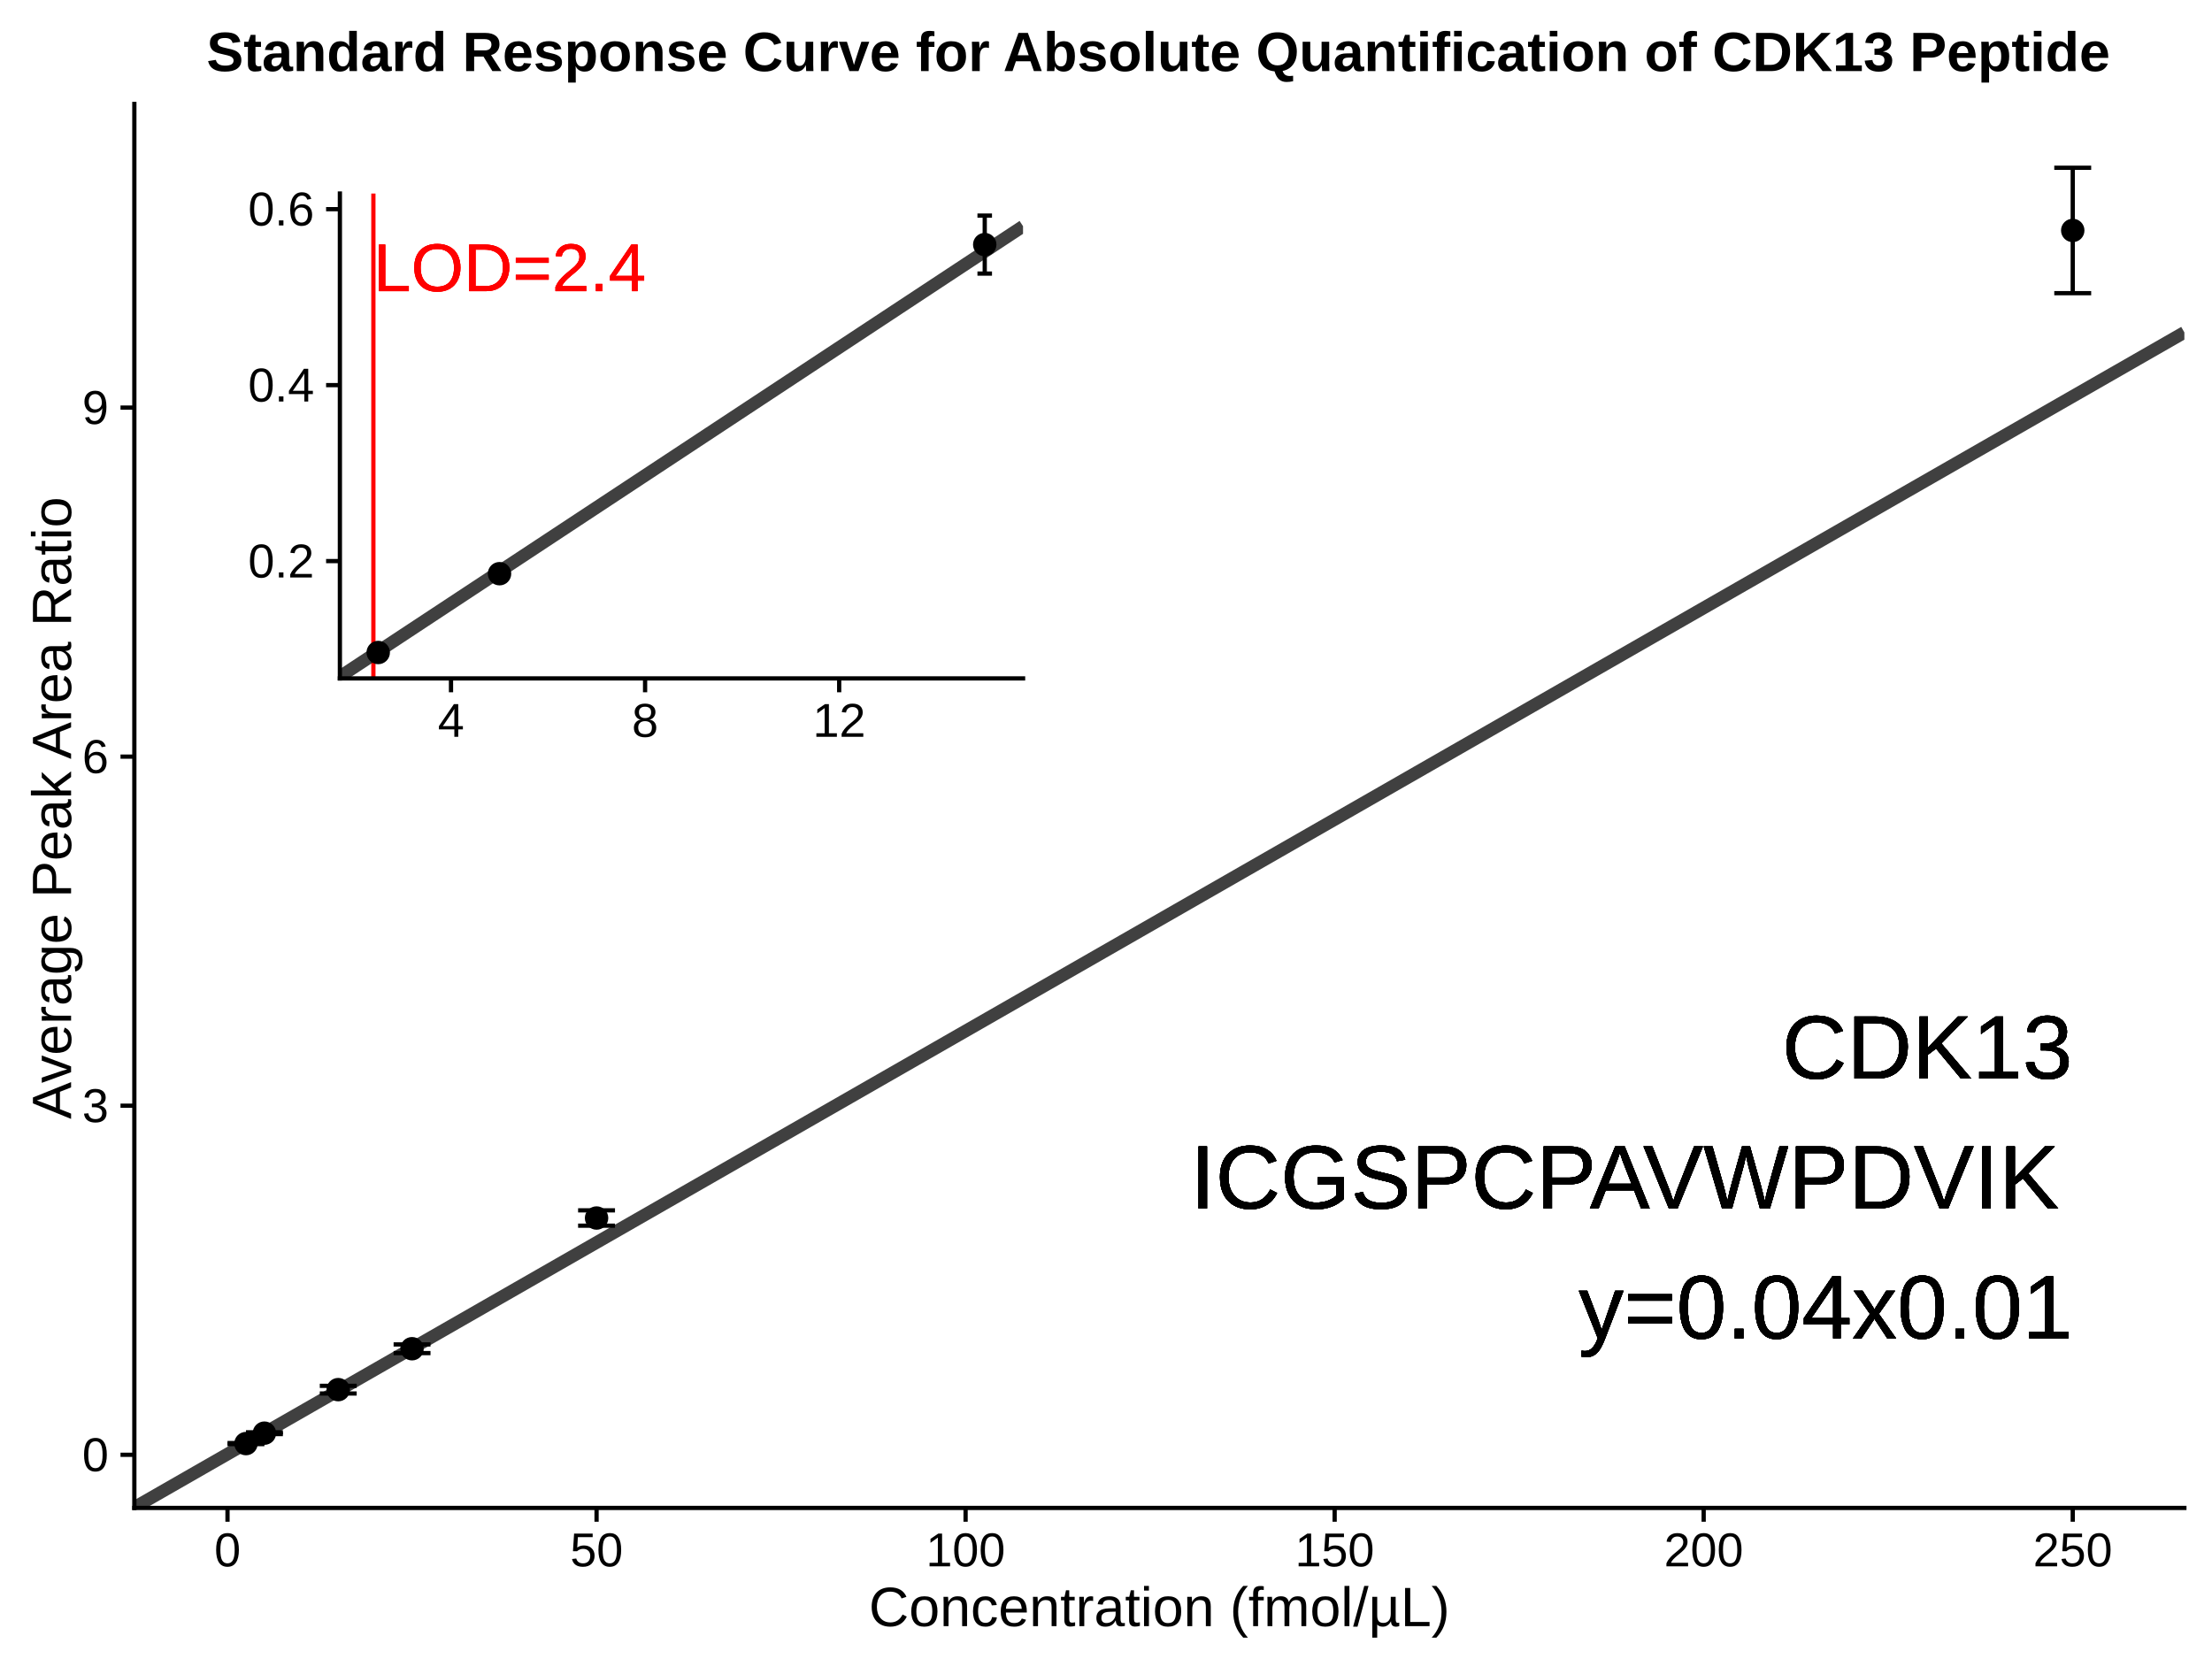
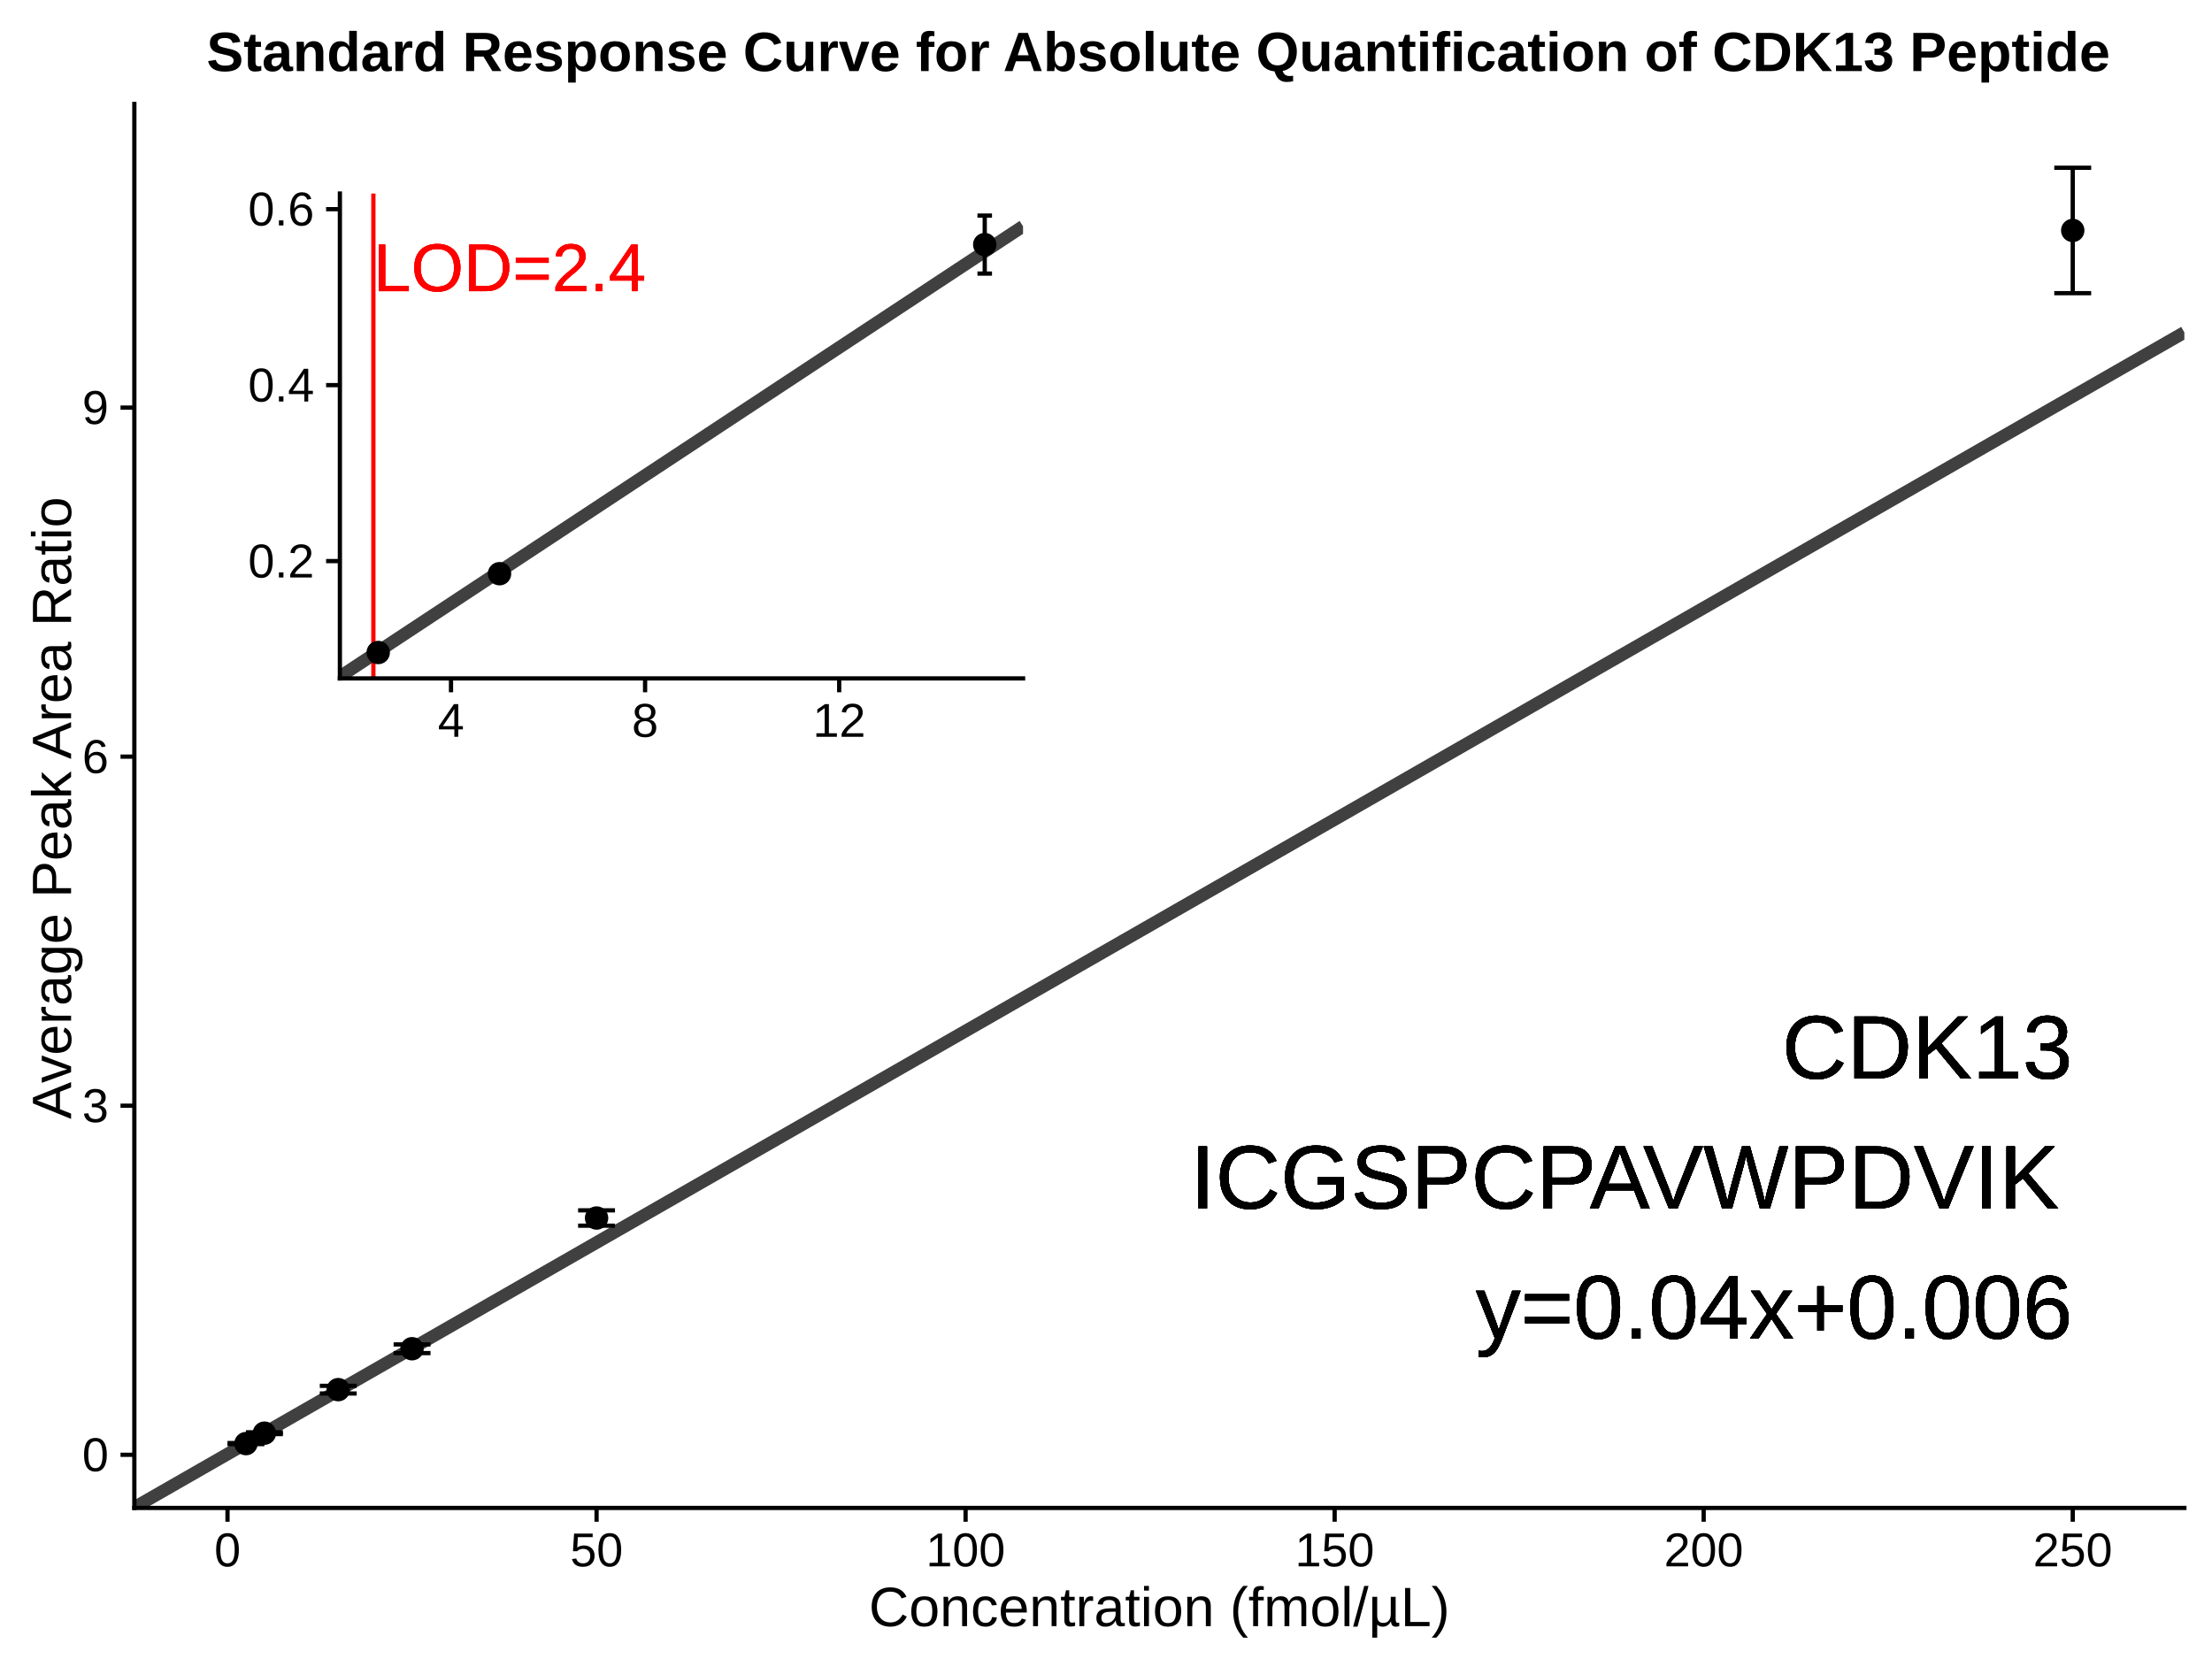
<svg xmlns="http://www.w3.org/2000/svg" viewBox="0 0 558.00 418.50">
  <defs>
    <style type="text/css">
    line, polyline, path, rect, circle {
      fill: none;
      stroke: #000000;
      stroke-linecap: round;
      stroke-linejoin: round;
      stroke-miterlimit: 10.00;
    }
  </style>
  </defs>
  <rect width="100%" height="100%" style="stroke: none; fill: #FFFFFF;" />
  <defs>
    <clipPath id="cpMzMuODg4fDU1MS4wMjZ8MzgwLjM5fDI2LjIxOTU=">
      <rect x="33.89" y="26.22" width="517.14" height="354.17" />
    </clipPath>
  </defs>
  <circle cx="62.05" cy="364.16" r="1.95pt" style="stroke-width: 0.71; fill: #000000;" clip-path="url(#cpMzMuODg4fDU1MS4wMjZ8MzgwLjM5fDI2LjIxOTU=)" />
  <circle cx="66.70" cy="361.53" r="1.95pt" style="stroke-width: 0.71; fill: #000000;" clip-path="url(#cpMzMuODg4fDU1MS4wMjZ8MzgwLjM5fDI2LjIxOTU=)" />
  <circle cx="85.32" cy="350.55" r="1.95pt" style="stroke-width: 0.71; fill: #000000;" clip-path="url(#cpMzMuODg4fDU1MS4wMjZ8MzgwLjM5fDI2LjIxOTU=)" />
  <circle cx="103.94" cy="340.23" r="1.95pt" style="stroke-width: 0.71; fill: #000000;" clip-path="url(#cpMzMuODg4fDU1MS4wMjZ8MzgwLjM5fDI2LjIxOTU=)" />
  <circle cx="150.49" cy="307.26" r="1.95pt" style="stroke-width: 0.71; fill: #000000;" clip-path="url(#cpMzMuODg4fDU1MS4wMjZ8MzgwLjM5fDI2LjIxOTU=)" />
  <circle cx="522.87" cy="58.13" r="1.95pt" style="stroke-width: 0.71; fill: #000000;" clip-path="url(#cpMzMuODg4fDU1MS4wMjZ8MzgwLjM5fDI2LjIxOTU=)" />
  <polyline points="57.39,364.03 66.70,364.03 " style="stroke-width: 1.07; stroke-linecap: butt;" clip-path="url(#cpMzMuODg4fDU1MS4wMjZ8MzgwLjM5fDI2LjIxOTU=)" />
  <polyline points="62.05,364.03 62.05,364.29 " style="stroke-width: 1.07; stroke-linecap: butt;" clip-path="url(#cpMzMuODg4fDU1MS4wMjZ8MzgwLjM5fDI2LjIxOTU=)" />
  <polyline points="57.39,364.29 66.70,364.29 " style="stroke-width: 1.07; stroke-linecap: butt;" clip-path="url(#cpMzMuODg4fDU1MS4wMjZ8MzgwLjM5fDI2LjIxOTU=)" />
  <polyline points="62.05,361.31 71.36,361.31 " style="stroke-width: 1.07; stroke-linecap: butt;" clip-path="url(#cpMzMuODg4fDU1MS4wMjZ8MzgwLjM5fDI2LjIxOTU=)" />
  <polyline points="66.70,361.31 66.70,361.76 " style="stroke-width: 1.07; stroke-linecap: butt;" clip-path="url(#cpMzMuODg4fDU1MS4wMjZ8MzgwLjM5fDI2LjIxOTU=)" />
  <polyline points="62.05,361.76 71.36,361.76 " style="stroke-width: 1.07; stroke-linecap: butt;" clip-path="url(#cpMzMuODg4fDU1MS4wMjZ8MzgwLjM5fDI2LjIxOTU=)" />
  <polyline points="80.67,349.59 89.98,349.59 " style="stroke-width: 1.07; stroke-linecap: butt;" clip-path="url(#cpMzMuODg4fDU1MS4wMjZ8MzgwLjM5fDI2LjIxOTU=)" />
  <polyline points="85.32,349.59 85.32,351.52 " style="stroke-width: 1.07; stroke-linecap: butt;" clip-path="url(#cpMzMuODg4fDU1MS4wMjZ8MzgwLjM5fDI2LjIxOTU=)" />
  <polyline points="80.67,351.52 89.98,351.52 " style="stroke-width: 1.07; stroke-linecap: butt;" clip-path="url(#cpMzMuODg4fDU1MS4wMjZ8MzgwLjM5fDI2LjIxOTU=)" />
  <polyline points="99.29,339.14 108.60,339.14 " style="stroke-width: 1.07; stroke-linecap: butt;" clip-path="url(#cpMzMuODg4fDU1MS4wMjZ8MzgwLjM5fDI2LjIxOTU=)" />
  <polyline points="103.94,339.14 103.94,341.33 " style="stroke-width: 1.07; stroke-linecap: butt;" clip-path="url(#cpMzMuODg4fDU1MS4wMjZ8MzgwLjM5fDI2LjIxOTU=)" />
  <polyline points="99.29,341.33 108.60,341.33 " style="stroke-width: 1.07; stroke-linecap: butt;" clip-path="url(#cpMzMuODg4fDU1MS4wMjZ8MzgwLjM5fDI2LjIxOTU=)" />
  <polyline points="145.83,305.32 155.14,305.32 " style="stroke-width: 1.07; stroke-linecap: butt;" clip-path="url(#cpMzMuODg4fDU1MS4wMjZ8MzgwLjM5fDI2LjIxOTU=)" />
  <polyline points="150.49,305.32 150.49,309.19 " style="stroke-width: 1.07; stroke-linecap: butt;" clip-path="url(#cpMzMuODg4fDU1MS4wMjZ8MzgwLjM5fDI2LjIxOTU=)" />
  <polyline points="145.83,309.19 155.14,309.19 " style="stroke-width: 1.07; stroke-linecap: butt;" clip-path="url(#cpMzMuODg4fDU1MS4wMjZ8MzgwLjM5fDI2LjIxOTU=)" />
  <polyline points="518.21,42.32 527.52,42.32 " style="stroke-width: 1.07; stroke-linecap: butt;" clip-path="url(#cpMzMuODg4fDU1MS4wMjZ8MzgwLjM5fDI2LjIxOTU=)" />
  <polyline points="522.87,42.32 522.87,73.95 " style="stroke-width: 1.07; stroke-linecap: butt;" clip-path="url(#cpMzMuODg4fDU1MS4wMjZ8MzgwLjM5fDI2LjIxOTU=)" />
  <polyline points="518.21,73.95 527.52,73.95 " style="stroke-width: 1.07; stroke-linecap: butt;" clip-path="url(#cpMzMuODg4fDU1MS4wMjZ8MzgwLjM5fDI2LjIxOTU=)" />
  <line x1="33.89" y1="380.27" x2="551.03" y2="83.85" style="stroke-width: 3.20; stroke: #000000; stroke-opacity: 0.75; stroke-linecap: butt;" clip-path="url(#cpMzMuODg4fDU1MS4wMjZ8MzgwLjM5fDI2LjIxOTU=)" />
  <g clip-path="url(#cpMzMuODg4fDU1MS4wMjZ8MzgwLjM5fDI2LjIxOTU=)">
    <text x="449.49" y="272.08" style="font-size: 22.76px; font-family: Liberation Sans;" textLength="73.38px" lengthAdjust="spacingAndGlyphs">CDK13</text>
  </g>
  <g clip-path="url(#cpMzMuODg4fDU1MS4wMjZ8MzgwLjM5fDI2LjIxOTU=)">
    <text x="300.26" y="304.85" style="font-size: 22.76px; font-family: Liberation Sans;" textLength="222.61px" lengthAdjust="spacingAndGlyphs">ICGSPCPAVWPDVIK</text>
  </g>
  <g clip-path="url(#cpMzMuODg4fDU1MS4wMjZ8MzgwLjM5fDI2LjIxOTU=)">
-     <text x="398.21" y="337.63" style="font-size: 22.76px; font-family: Liberation Sans;" textLength="124.66px" lengthAdjust="spacingAndGlyphs">y=0.04x0.01</text>
-   </g>
-   <g clip-path="url(#cpMzMuODg4fDU1MS4wMjZ8MzgwLjM5fDI2LjIxOTU=)">
-     <text x="449.49" y="272.08" style="font-size: 22.76px; font-family: Liberation Sans;" textLength="73.38px" lengthAdjust="spacingAndGlyphs">CDK13</text>
-   </g>
-   <g clip-path="url(#cpMzMuODg4fDU1MS4wMjZ8MzgwLjM5fDI2LjIxOTU=)">
-     <text x="300.26" y="304.85" style="font-size: 22.76px; font-family: Liberation Sans;" textLength="222.61px" lengthAdjust="spacingAndGlyphs">ICGSPCPAVWPDVIK</text>
-   </g>
-   <g clip-path="url(#cpMzMuODg4fDU1MS4wMjZ8MzgwLjM5fDI2LjIxOTU=)">
-     <text x="398.21" y="337.63" style="font-size: 22.76px; font-family: Liberation Sans;" textLength="124.66px" lengthAdjust="spacingAndGlyphs">y=0.04x0.01</text>
-   </g>
-   <g clip-path="url(#cpMzMuODg4fDU1MS4wMjZ8MzgwLjM5fDI2LjIxOTU=)">
-     <text x="449.49" y="272.08" style="font-size: 22.76px; font-family: Liberation Sans;" textLength="73.38px" lengthAdjust="spacingAndGlyphs">CDK13</text>
-   </g>
-   <g clip-path="url(#cpMzMuODg4fDU1MS4wMjZ8MzgwLjM5fDI2LjIxOTU=)">
-     <text x="300.26" y="304.85" style="font-size: 22.76px; font-family: Liberation Sans;" textLength="222.61px" lengthAdjust="spacingAndGlyphs">ICGSPCPAVWPDVIK</text>
-   </g>
-   <g clip-path="url(#cpMzMuODg4fDU1MS4wMjZ8MzgwLjM5fDI2LjIxOTU=)">
-     <text x="398.21" y="337.63" style="font-size: 22.76px; font-family: Liberation Sans;" textLength="124.66px" lengthAdjust="spacingAndGlyphs">y=0.04x0.01</text>
-   </g>
-   <g clip-path="url(#cpMzMuODg4fDU1MS4wMjZ8MzgwLjM5fDI2LjIxOTU=)">
-     <text x="449.49" y="272.08" style="font-size: 22.76px; font-family: Liberation Sans;" textLength="73.38px" lengthAdjust="spacingAndGlyphs">CDK13</text>
-   </g>
-   <g clip-path="url(#cpMzMuODg4fDU1MS4wMjZ8MzgwLjM5fDI2LjIxOTU=)">
-     <text x="300.26" y="304.85" style="font-size: 22.76px; font-family: Liberation Sans;" textLength="222.61px" lengthAdjust="spacingAndGlyphs">ICGSPCPAVWPDVIK</text>
-   </g>
-   <g clip-path="url(#cpMzMuODg4fDU1MS4wMjZ8MzgwLjM5fDI2LjIxOTU=)">
-     <text x="398.21" y="337.63" style="font-size: 22.76px; font-family: Liberation Sans;" textLength="124.66px" lengthAdjust="spacingAndGlyphs">y=0.04x0.01</text>
-   </g>
-   <g clip-path="url(#cpMzMuODg4fDU1MS4wMjZ8MzgwLjM5fDI2LjIxOTU=)">
-     <text x="449.49" y="272.08" style="font-size: 22.76px; font-family: Liberation Sans;" textLength="73.38px" lengthAdjust="spacingAndGlyphs">CDK13</text>
-   </g>
-   <g clip-path="url(#cpMzMuODg4fDU1MS4wMjZ8MzgwLjM5fDI2LjIxOTU=)">
-     <text x="300.26" y="304.85" style="font-size: 22.76px; font-family: Liberation Sans;" textLength="222.61px" lengthAdjust="spacingAndGlyphs">ICGSPCPAVWPDVIK</text>
-   </g>
-   <g clip-path="url(#cpMzMuODg4fDU1MS4wMjZ8MzgwLjM5fDI2LjIxOTU=)">
-     <text x="398.21" y="337.63" style="font-size: 22.76px; font-family: Liberation Sans;" textLength="124.66px" lengthAdjust="spacingAndGlyphs">y=0.04x0.01</text>
-   </g>
-   <g clip-path="url(#cpMzMuODg4fDU1MS4wMjZ8MzgwLjM5fDI2LjIxOTU=)">
-     <text x="449.49" y="272.08" style="font-size: 22.76px; font-family: Liberation Sans;" textLength="73.38px" lengthAdjust="spacingAndGlyphs">CDK13</text>
-   </g>
-   <g clip-path="url(#cpMzMuODg4fDU1MS4wMjZ8MzgwLjM5fDI2LjIxOTU=)">
-     <text x="300.26" y="304.85" style="font-size: 22.76px; font-family: Liberation Sans;" textLength="222.61px" lengthAdjust="spacingAndGlyphs">ICGSPCPAVWPDVIK</text>
-   </g>
-   <g clip-path="url(#cpMzMuODg4fDU1MS4wMjZ8MzgwLjM5fDI2LjIxOTU=)">
-     <text x="398.21" y="337.63" style="font-size: 22.76px; font-family: Liberation Sans;" textLength="124.66px" lengthAdjust="spacingAndGlyphs">y=0.04x0.01</text>
+     <text x="372.25" y="337.63" style="font-size: 22.76px; font-family: Liberation Sans;" textLength="150.61px" lengthAdjust="spacingAndGlyphs">y=0.04x+0.006</text>
+   </g>
+   <g clip-path="url(#cpMzMuODg4fDU1MS4wMjZ8MzgwLjM5fDI2LjIxOTU=)">
+     <text x="449.49" y="272.08" style="font-size: 22.76px; font-family: Liberation Sans;" textLength="73.38px" lengthAdjust="spacingAndGlyphs">CDK13</text>
+   </g>
+   <g clip-path="url(#cpMzMuODg4fDU1MS4wMjZ8MzgwLjM5fDI2LjIxOTU=)">
+     <text x="300.26" y="304.85" style="font-size: 22.76px; font-family: Liberation Sans;" textLength="222.61px" lengthAdjust="spacingAndGlyphs">ICGSPCPAVWPDVIK</text>
+   </g>
+   <g clip-path="url(#cpMzMuODg4fDU1MS4wMjZ8MzgwLjM5fDI2LjIxOTU=)">
+     <text x="372.25" y="337.63" style="font-size: 22.76px; font-family: Liberation Sans;" textLength="150.61px" lengthAdjust="spacingAndGlyphs">y=0.04x+0.006</text>
+   </g>
+   <g clip-path="url(#cpMzMuODg4fDU1MS4wMjZ8MzgwLjM5fDI2LjIxOTU=)">
+     <text x="449.49" y="272.08" style="font-size: 22.76px; font-family: Liberation Sans;" textLength="73.38px" lengthAdjust="spacingAndGlyphs">CDK13</text>
+   </g>
+   <g clip-path="url(#cpMzMuODg4fDU1MS4wMjZ8MzgwLjM5fDI2LjIxOTU=)">
+     <text x="300.26" y="304.85" style="font-size: 22.76px; font-family: Liberation Sans;" textLength="222.61px" lengthAdjust="spacingAndGlyphs">ICGSPCPAVWPDVIK</text>
+   </g>
+   <g clip-path="url(#cpMzMuODg4fDU1MS4wMjZ8MzgwLjM5fDI2LjIxOTU=)">
+     <text x="372.25" y="337.63" style="font-size: 22.76px; font-family: Liberation Sans;" textLength="150.61px" lengthAdjust="spacingAndGlyphs">y=0.04x+0.006</text>
+   </g>
+   <g clip-path="url(#cpMzMuODg4fDU1MS4wMjZ8MzgwLjM5fDI2LjIxOTU=)">
+     <text x="449.49" y="272.08" style="font-size: 22.76px; font-family: Liberation Sans;" textLength="73.38px" lengthAdjust="spacingAndGlyphs">CDK13</text>
+   </g>
+   <g clip-path="url(#cpMzMuODg4fDU1MS4wMjZ8MzgwLjM5fDI2LjIxOTU=)">
+     <text x="300.26" y="304.85" style="font-size: 22.76px; font-family: Liberation Sans;" textLength="222.61px" lengthAdjust="spacingAndGlyphs">ICGSPCPAVWPDVIK</text>
+   </g>
+   <g clip-path="url(#cpMzMuODg4fDU1MS4wMjZ8MzgwLjM5fDI2LjIxOTU=)">
+     <text x="372.25" y="337.63" style="font-size: 22.76px; font-family: Liberation Sans;" textLength="150.61px" lengthAdjust="spacingAndGlyphs">y=0.04x+0.006</text>
+   </g>
+   <g clip-path="url(#cpMzMuODg4fDU1MS4wMjZ8MzgwLjM5fDI2LjIxOTU=)">
+     <text x="449.49" y="272.08" style="font-size: 22.76px; font-family: Liberation Sans;" textLength="73.38px" lengthAdjust="spacingAndGlyphs">CDK13</text>
+   </g>
+   <g clip-path="url(#cpMzMuODg4fDU1MS4wMjZ8MzgwLjM5fDI2LjIxOTU=)">
+     <text x="300.26" y="304.85" style="font-size: 22.76px; font-family: Liberation Sans;" textLength="222.61px" lengthAdjust="spacingAndGlyphs">ICGSPCPAVWPDVIK</text>
+   </g>
+   <g clip-path="url(#cpMzMuODg4fDU1MS4wMjZ8MzgwLjM5fDI2LjIxOTU=)">
+     <text x="372.25" y="337.63" style="font-size: 22.76px; font-family: Liberation Sans;" textLength="150.61px" lengthAdjust="spacingAndGlyphs">y=0.04x+0.006</text>
+   </g>
+   <g clip-path="url(#cpMzMuODg4fDU1MS4wMjZ8MzgwLjM5fDI2LjIxOTU=)">
+     <text x="449.49" y="272.08" style="font-size: 22.76px; font-family: Liberation Sans;" textLength="73.38px" lengthAdjust="spacingAndGlyphs">CDK13</text>
+   </g>
+   <g clip-path="url(#cpMzMuODg4fDU1MS4wMjZ8MzgwLjM5fDI2LjIxOTU=)">
+     <text x="300.26" y="304.85" style="font-size: 22.76px; font-family: Liberation Sans;" textLength="222.61px" lengthAdjust="spacingAndGlyphs">ICGSPCPAVWPDVIK</text>
+   </g>
+   <g clip-path="url(#cpMzMuODg4fDU1MS4wMjZ8MzgwLjM5fDI2LjIxOTU=)">
+     <text x="372.25" y="337.63" style="font-size: 22.76px; font-family: Liberation Sans;" textLength="150.61px" lengthAdjust="spacingAndGlyphs">y=0.04x+0.006</text>
  </g>
  <defs>
    <clipPath id="cpMHw1NTh8NDE4LjV8MA==">
      <rect x="0.00" y="0.00" width="558.00" height="418.50" />
    </clipPath>
  </defs>
  <polyline points="33.89,380.39 33.89,26.22 " style="stroke-width: 1.07; stroke-linecap: square;" clip-path="url(#cpMHw1NTh8NDE4LjV8MA==)" />
  <g clip-path="url(#cpMHw1NTh8NDE4LjV8MA==)">
    <text x="20.74" y="371.11" style="font-size: 12.00px; font-family: Liberation Sans;" textLength="6.67px" lengthAdjust="spacingAndGlyphs">0</text>
  </g>
  <g clip-path="url(#cpMHw1NTh8NDE4LjV8MA==)">
    <text x="20.74" y="283.06" style="font-size: 12.00px; font-family: Liberation Sans;" textLength="6.67px" lengthAdjust="spacingAndGlyphs">3</text>
  </g>
  <g clip-path="url(#cpMHw1NTh8NDE4LjV8MA==)">
    <text x="20.74" y="195.00" style="font-size: 12.00px; font-family: Liberation Sans;" textLength="6.67px" lengthAdjust="spacingAndGlyphs">6</text>
  </g>
  <g clip-path="url(#cpMHw1NTh8NDE4LjV8MA==)">
    <text x="20.74" y="106.94" style="font-size: 12.00px; font-family: Liberation Sans;" textLength="6.67px" lengthAdjust="spacingAndGlyphs">9</text>
  </g>
  <polyline points="30.40,366.98 33.89,366.98 " style="stroke-width: 1.07; stroke-linecap: butt;" clip-path="url(#cpMHw1NTh8NDE4LjV8MA==)" />
  <polyline points="30.40,278.93 33.89,278.93 " style="stroke-width: 1.07; stroke-linecap: butt;" clip-path="url(#cpMHw1NTh8NDE4LjV8MA==)" />
  <polyline points="30.40,190.87 33.89,190.87 " style="stroke-width: 1.07; stroke-linecap: butt;" clip-path="url(#cpMHw1NTh8NDE4LjV8MA==)" />
  <polyline points="30.40,102.82 33.89,102.82 " style="stroke-width: 1.07; stroke-linecap: butt;" clip-path="url(#cpMHw1NTh8NDE4LjV8MA==)" />
  <polyline points="33.89,380.39 551.03,380.39 " style="stroke-width: 1.07; stroke-linecap: square;" clip-path="url(#cpMHw1NTh8NDE4LjV8MA==)" />
  <polyline points="57.39,383.88 57.39,380.39 " style="stroke-width: 1.07; stroke-linecap: butt;" clip-path="url(#cpMHw1NTh8NDE4LjV8MA==)" />
  <polyline points="150.49,383.88 150.49,380.39 " style="stroke-width: 1.07; stroke-linecap: butt;" clip-path="url(#cpMHw1NTh8NDE4LjV8MA==)" />
  <polyline points="243.58,383.88 243.58,380.39 " style="stroke-width: 1.07; stroke-linecap: butt;" clip-path="url(#cpMHw1NTh8NDE4LjV8MA==)" />
  <polyline points="336.68,383.88 336.68,380.39 " style="stroke-width: 1.07; stroke-linecap: butt;" clip-path="url(#cpMHw1NTh8NDE4LjV8MA==)" />
  <polyline points="429.77,383.88 429.77,380.39 " style="stroke-width: 1.07; stroke-linecap: butt;" clip-path="url(#cpMHw1NTh8NDE4LjV8MA==)" />
  <polyline points="522.87,383.88 522.87,380.39 " style="stroke-width: 1.07; stroke-linecap: butt;" clip-path="url(#cpMHw1NTh8NDE4LjV8MA==)" />
  <g clip-path="url(#cpMHw1NTh8NDE4LjV8MA==)">
    <text x="54.06" y="395.12" style="font-size: 12.00px; font-family: Liberation Sans;" textLength="6.67px" lengthAdjust="spacingAndGlyphs">0</text>
  </g>
  <g clip-path="url(#cpMHw1NTh8NDE4LjV8MA==)">
    <text x="143.82" y="395.12" style="font-size: 12.00px; font-family: Liberation Sans;" textLength="13.35px" lengthAdjust="spacingAndGlyphs">50</text>
  </g>
  <g clip-path="url(#cpMHw1NTh8NDE4LjV8MA==)">
    <text x="233.57" y="395.12" style="font-size: 12.00px; font-family: Liberation Sans;" textLength="20.02px" lengthAdjust="spacingAndGlyphs">100</text>
  </g>
  <g clip-path="url(#cpMHw1NTh8NDE4LjV8MA==)">
    <text x="326.67" y="395.12" style="font-size: 12.00px; font-family: Liberation Sans;" textLength="20.02px" lengthAdjust="spacingAndGlyphs">150</text>
  </g>
  <g clip-path="url(#cpMHw1NTh8NDE4LjV8MA==)">
    <text x="419.76" y="395.12" style="font-size: 12.00px; font-family: Liberation Sans;" textLength="20.02px" lengthAdjust="spacingAndGlyphs">200</text>
  </g>
  <g clip-path="url(#cpMHw1NTh8NDE4LjV8MA==)">
    <text x="512.86" y="395.12" style="font-size: 12.00px; font-family: Liberation Sans;" textLength="20.02px" lengthAdjust="spacingAndGlyphs">250</text>
  </g>
  <g clip-path="url(#cpMHw1NTh8NDE4LjV8MA==)">
    <text x="219.17" y="410.21" style="font-size: 14.00px; font-family: Liberation Sans;" textLength="146.57px" lengthAdjust="spacingAndGlyphs">Concentration (fmol/µL)</text>
  </g>
  <g clip-path="url(#cpMHw1NTh8NDE4LjV8MA==)">
    <text transform="translate(17.93,282.29) rotate(-90)" style="font-size: 14.00px; font-family: Liberation Sans;" textLength="157.98px" lengthAdjust="spacingAndGlyphs">Average Peak Area Ratio</text>
  </g>
  <g clip-path="url(#cpMHw1NTh8NDE4LjV8MA==)">
    <text x="52.09" y="17.93" style="font-size: 14.00px; font-weight: bold; font-family: Liberation Sans;" textLength="480.73px" lengthAdjust="spacingAndGlyphs">Standard Response Curve for Absolute Quantification of CDK13 Peptide</text>
  </g>
  <defs>
    <clipPath id="cpNDEuODV8MjY1LjA1fDIwOS4yNXw0MS44NQ==">
      <rect x="41.85" y="41.85" width="223.20" height="167.40" />
    </clipPath>
  </defs>
  <defs>
    <clipPath id="cpMHw1NTh8NDE4LjV8MA==">
      <rect x="0.00" y="0.00" width="558.00" height="418.50" />
    </clipPath>
  </defs>
  <defs>
    <clipPath id="cpODUuNzQ0MnwyNTguMDc2fDE3MS4xNHw0OC44MjM4">
      <rect x="85.74" y="48.82" width="172.33" height="122.32" />
    </clipPath>
  </defs>
  <line x1="94.19" y1="171.14" x2="94.19" y2="48.82" style="stroke-width: 1.07; stroke: #FF0000; stroke-linecap: butt;" clip-path="url(#cpODUuNzQ0MnwyNTguMDc2fDE3MS4xNHw0OC44MjM4)" />
  <g clip-path="url(#cpODUuNzQ0MnwyNTguMDc2fDE3MS4xNHw0OC44MjM4)">
    <text x="94.19" y="73.44" style="font-size: 17.07px; fill: #FF0000; font-family: Liberation Sans;" textLength="68.80px" lengthAdjust="spacingAndGlyphs">LOD=2.4</text>
  </g>
  <g clip-path="url(#cpODUuNzQ0MnwyNTguMDc2fDE3MS4xNHw0OC44MjM4)">
    <text x="94.19" y="73.44" style="font-size: 17.07px; fill: #FF0000; font-family: Liberation Sans;" textLength="68.80px" lengthAdjust="spacingAndGlyphs">LOD=2.4</text>
  </g>
  <g clip-path="url(#cpODUuNzQ0MnwyNTguMDc2fDE3MS4xNHw0OC44MjM4)">
    <text x="94.19" y="73.44" style="font-size: 17.07px; fill: #FF0000; font-family: Liberation Sans;" textLength="68.80px" lengthAdjust="spacingAndGlyphs">LOD=2.4</text>
  </g>
  <circle cx="95.41" cy="164.60" r="1.95pt" style="stroke-width: 0.71; fill: #000000;" clip-path="url(#cpODUuNzQ0MnwyNTguMDc2fDE3MS4xNHw0OC44MjM4)" />
  <circle cx="126.01" cy="144.72" r="1.95pt" style="stroke-width: 0.71; fill: #000000;" clip-path="url(#cpODUuNzQ0MnwyNTguMDc2fDE3MS4xNHw0OC44MjM4)" />
  <circle cx="248.41" cy="61.70" r="1.95pt" style="stroke-width: 0.71; fill: #000000;" clip-path="url(#cpODUuNzQ0MnwyNTguMDc2fDE3MS4xNHw0OC44MjM4)" />
  <polyline points="93.58,163.63 97.25,163.63 " style="stroke-width: 1.07; stroke-linecap: butt;" clip-path="url(#cpODUuNzQ0MnwyNTguMDc2fDE3MS4xNHw0OC44MjM4)" />
  <polyline points="95.41,163.63 95.41,165.58 " style="stroke-width: 1.07; stroke-linecap: butt;" clip-path="url(#cpODUuNzQ0MnwyNTguMDc2fDE3MS4xNHw0OC44MjM4)" />
  <polyline points="93.58,165.58 97.25,165.58 " style="stroke-width: 1.07; stroke-linecap: butt;" clip-path="url(#cpODUuNzQ0MnwyNTguMDc2fDE3MS4xNHw0OC44MjM4)" />
  <polyline points="124.18,143.04 127.85,143.04 " style="stroke-width: 1.07; stroke-linecap: butt;" clip-path="url(#cpODUuNzQ0MnwyNTguMDc2fDE3MS4xNHw0OC44MjM4)" />
  <polyline points="126.01,143.04 126.01,146.40 " style="stroke-width: 1.07; stroke-linecap: butt;" clip-path="url(#cpODUuNzQ0MnwyNTguMDc2fDE3MS4xNHw0OC44MjM4)" />
  <polyline points="124.18,146.40 127.85,146.40 " style="stroke-width: 1.07; stroke-linecap: butt;" clip-path="url(#cpODUuNzQ0MnwyNTguMDc2fDE3MS4xNHw0OC44MjM4)" />
  <polyline points="246.57,54.38 250.24,54.38 " style="stroke-width: 1.07; stroke-linecap: butt;" clip-path="url(#cpODUuNzQ0MnwyNTguMDc2fDE3MS4xNHw0OC44MjM4)" />
  <polyline points="248.41,54.38 248.41,69.01 " style="stroke-width: 1.07; stroke-linecap: butt;" clip-path="url(#cpODUuNzQ0MnwyNTguMDc2fDE3MS4xNHw0OC44MjM4)" />
  <polyline points="246.57,69.01 250.24,69.01 " style="stroke-width: 1.07; stroke-linecap: butt;" clip-path="url(#cpODUuNzQ0MnwyNTguMDc2fDE3MS4xNHw0OC44MjM4)" />
  <line x1="85.74" y1="170.70" x2="258.08" y2="57.07" style="stroke-width: 3.20; stroke: #000000; stroke-opacity: 0.75; stroke-linecap: butt;" clip-path="url(#cpODUuNzQ0MnwyNTguMDc2fDE3MS4xNHw0OC44MjM4)" />
  <defs>
    <clipPath id="cpMHw1NTh8NDE4LjV8MA==">
      <rect x="0.00" y="0.00" width="558.00" height="418.50" />
    </clipPath>
  </defs>
  <polyline points="85.74,171.14 85.74,48.82 " style="stroke-width: 1.07; stroke-linecap: square;" clip-path="url(#cpMHw1NTh8NDE4LjV8MA==)" />
  <g clip-path="url(#cpMHw1NTh8NDE4LjV8MA==)">
    <text x="62.59" y="145.67" style="font-size: 12.00px; font-family: Liberation Sans;" textLength="16.68px" lengthAdjust="spacingAndGlyphs">0.2</text>
  </g>
  <g clip-path="url(#cpMHw1NTh8NDE4LjV8MA==)">
    <text x="62.59" y="101.28" style="font-size: 12.00px; font-family: Liberation Sans;" textLength="16.68px" lengthAdjust="spacingAndGlyphs">0.4</text>
  </g>
  <g clip-path="url(#cpMHw1NTh8NDE4LjV8MA==)">
    <text x="62.59" y="56.88" style="font-size: 12.00px; font-family: Liberation Sans;" textLength="16.68px" lengthAdjust="spacingAndGlyphs">0.6</text>
  </g>
  <polyline points="82.26,141.54 85.74,141.54 " style="stroke-width: 1.07; stroke-linecap: butt;" clip-path="url(#cpMHw1NTh8NDE4LjV8MA==)" />
  <polyline points="82.26,97.15 85.74,97.15 " style="stroke-width: 1.07; stroke-linecap: butt;" clip-path="url(#cpMHw1NTh8NDE4LjV8MA==)" />
  <polyline points="82.26,52.76 85.74,52.76 " style="stroke-width: 1.07; stroke-linecap: butt;" clip-path="url(#cpMHw1NTh8NDE4LjV8MA==)" />
  <polyline points="85.74,171.14 258.08,171.14 " style="stroke-width: 1.07; stroke-linecap: square;" clip-path="url(#cpMHw1NTh8NDE4LjV8MA==)" />
  <polyline points="113.77,174.63 113.77,171.14 " style="stroke-width: 1.07; stroke-linecap: butt;" clip-path="url(#cpMHw1NTh8NDE4LjV8MA==)" />
  <polyline points="162.73,174.63 162.73,171.14 " style="stroke-width: 1.07; stroke-linecap: butt;" clip-path="url(#cpMHw1NTh8NDE4LjV8MA==)" />
  <polyline points="211.69,174.63 211.69,171.14 " style="stroke-width: 1.07; stroke-linecap: butt;" clip-path="url(#cpMHw1NTh8NDE4LjV8MA==)" />
  <g clip-path="url(#cpMHw1NTh8NDE4LjV8MA==)">
    <text x="110.44" y="185.87" style="font-size: 12.00px; font-family: Liberation Sans;" textLength="6.67px" lengthAdjust="spacingAndGlyphs">4</text>
  </g>
  <g clip-path="url(#cpMHw1NTh8NDE4LjV8MA==)">
    <text x="159.39" y="185.87" style="font-size: 12.00px; font-family: Liberation Sans;" textLength="6.67px" lengthAdjust="spacingAndGlyphs">8</text>
  </g>
  <g clip-path="url(#cpMHw1NTh8NDE4LjV8MA==)">
    <text x="205.02" y="185.87" style="font-size: 12.00px; font-family: Liberation Sans;" textLength="13.35px" lengthAdjust="spacingAndGlyphs">12</text>
  </g>
</svg>
